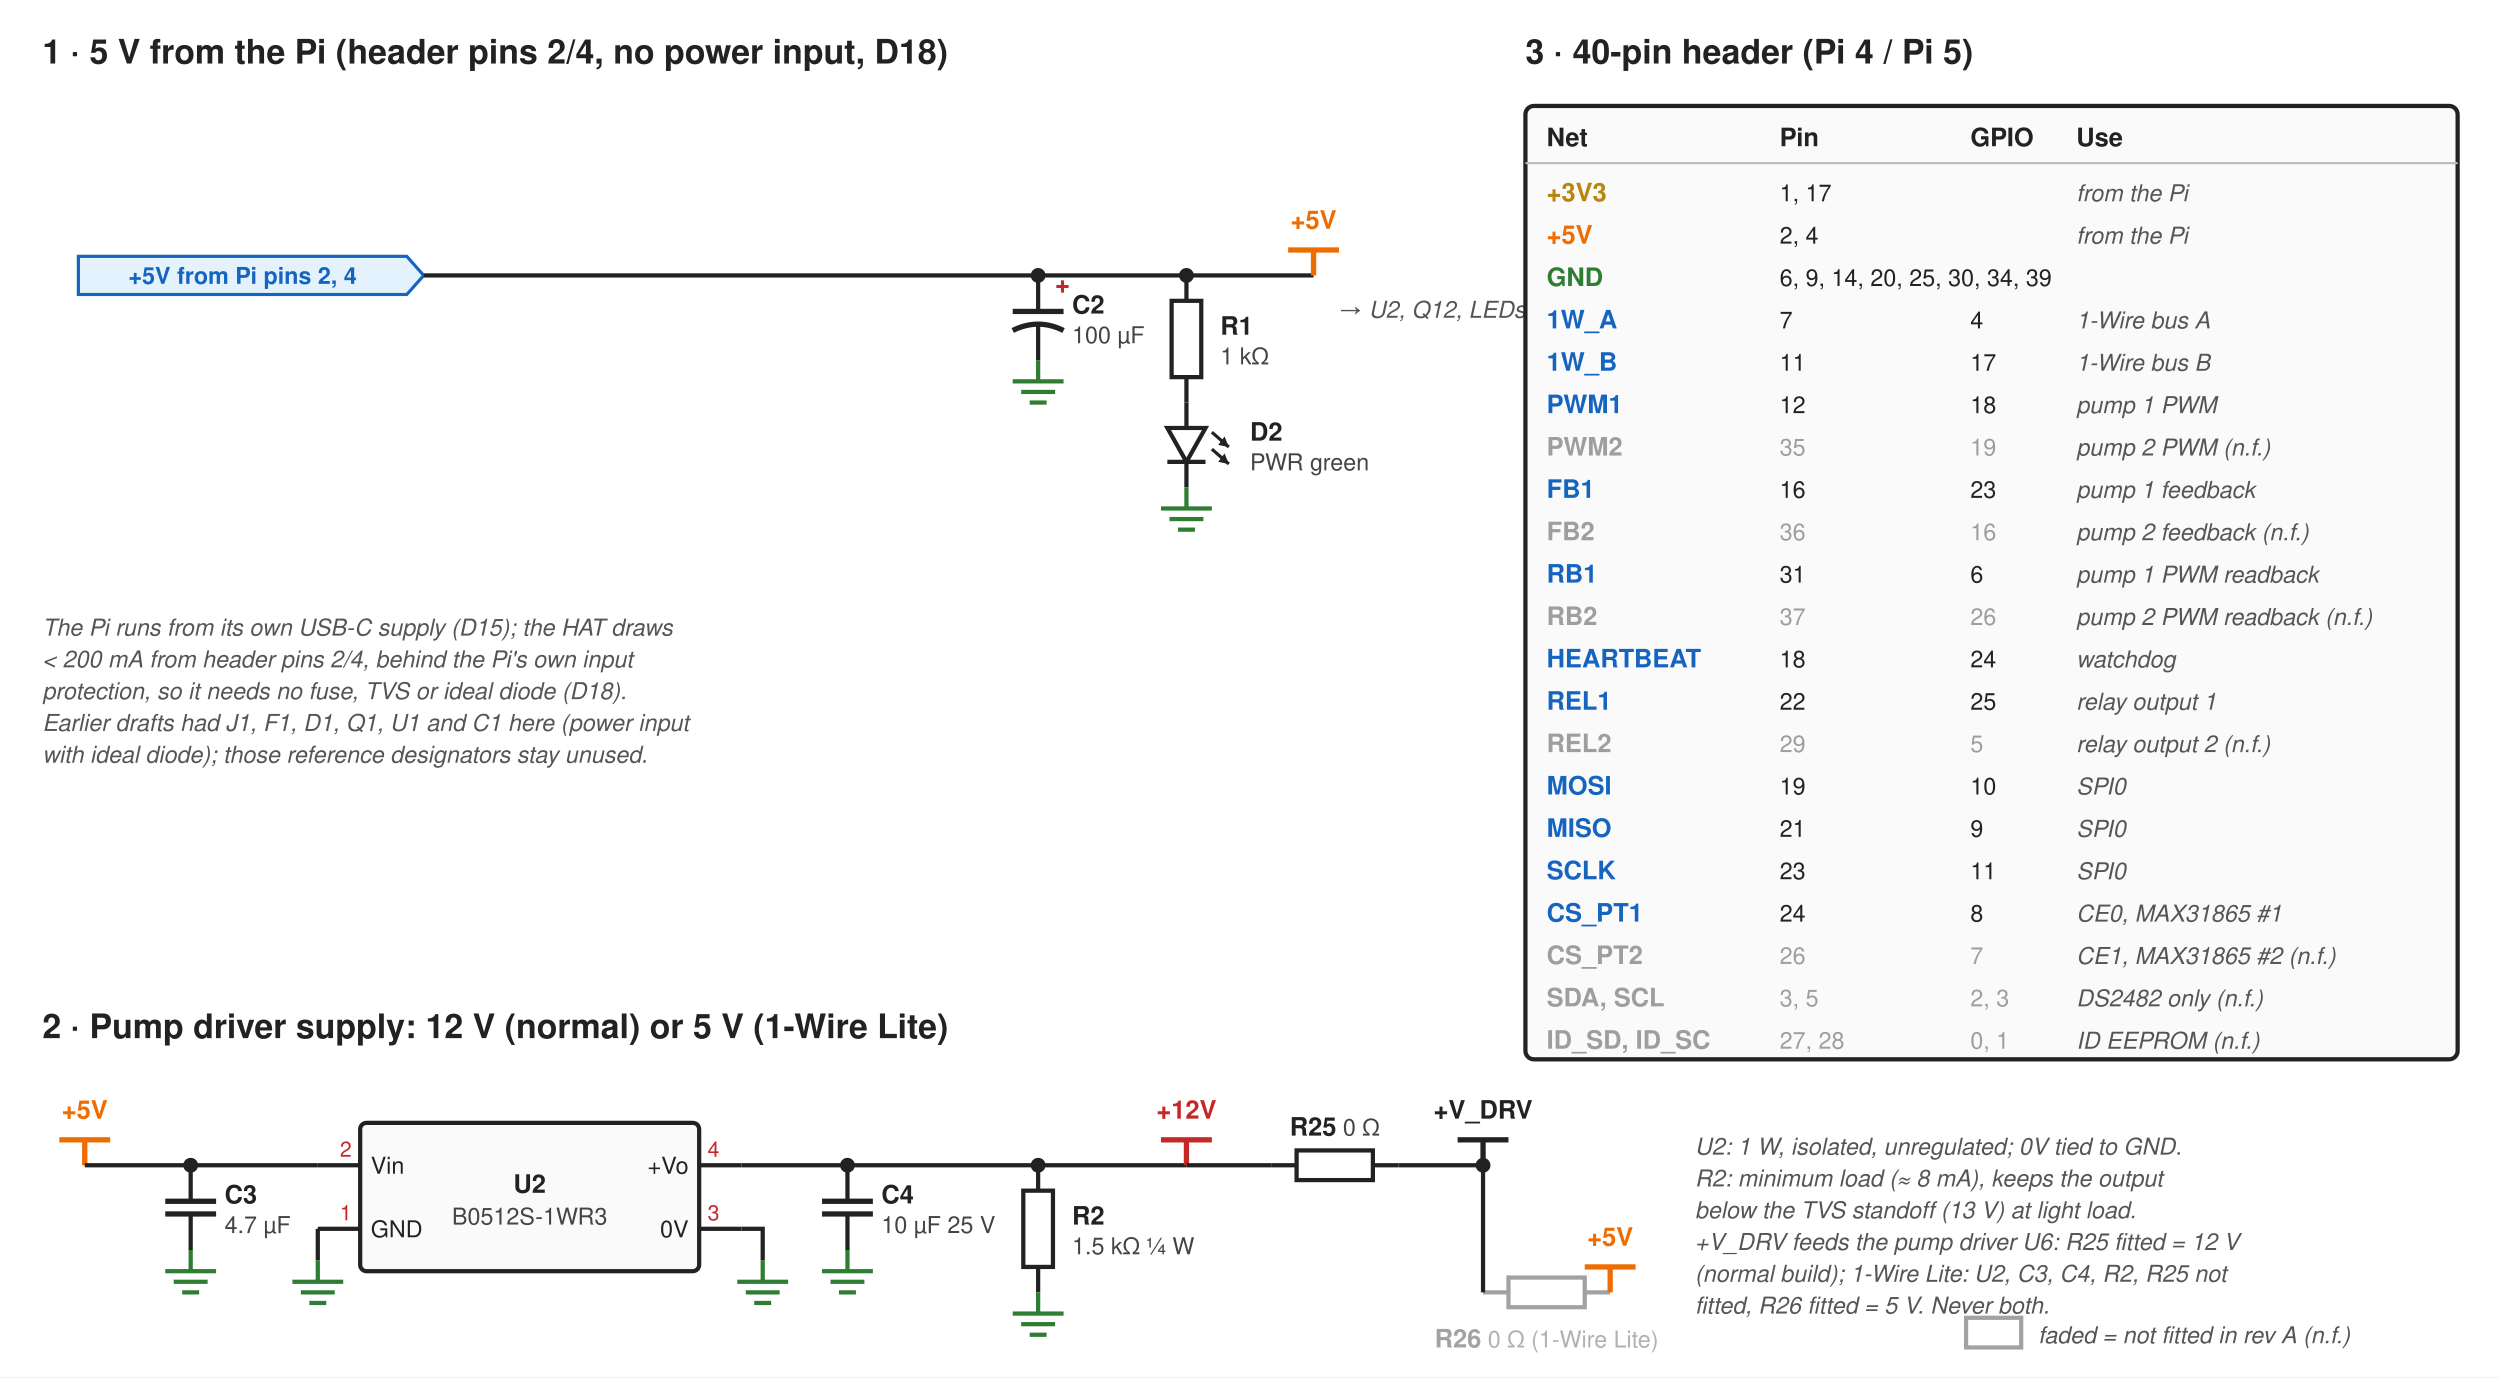
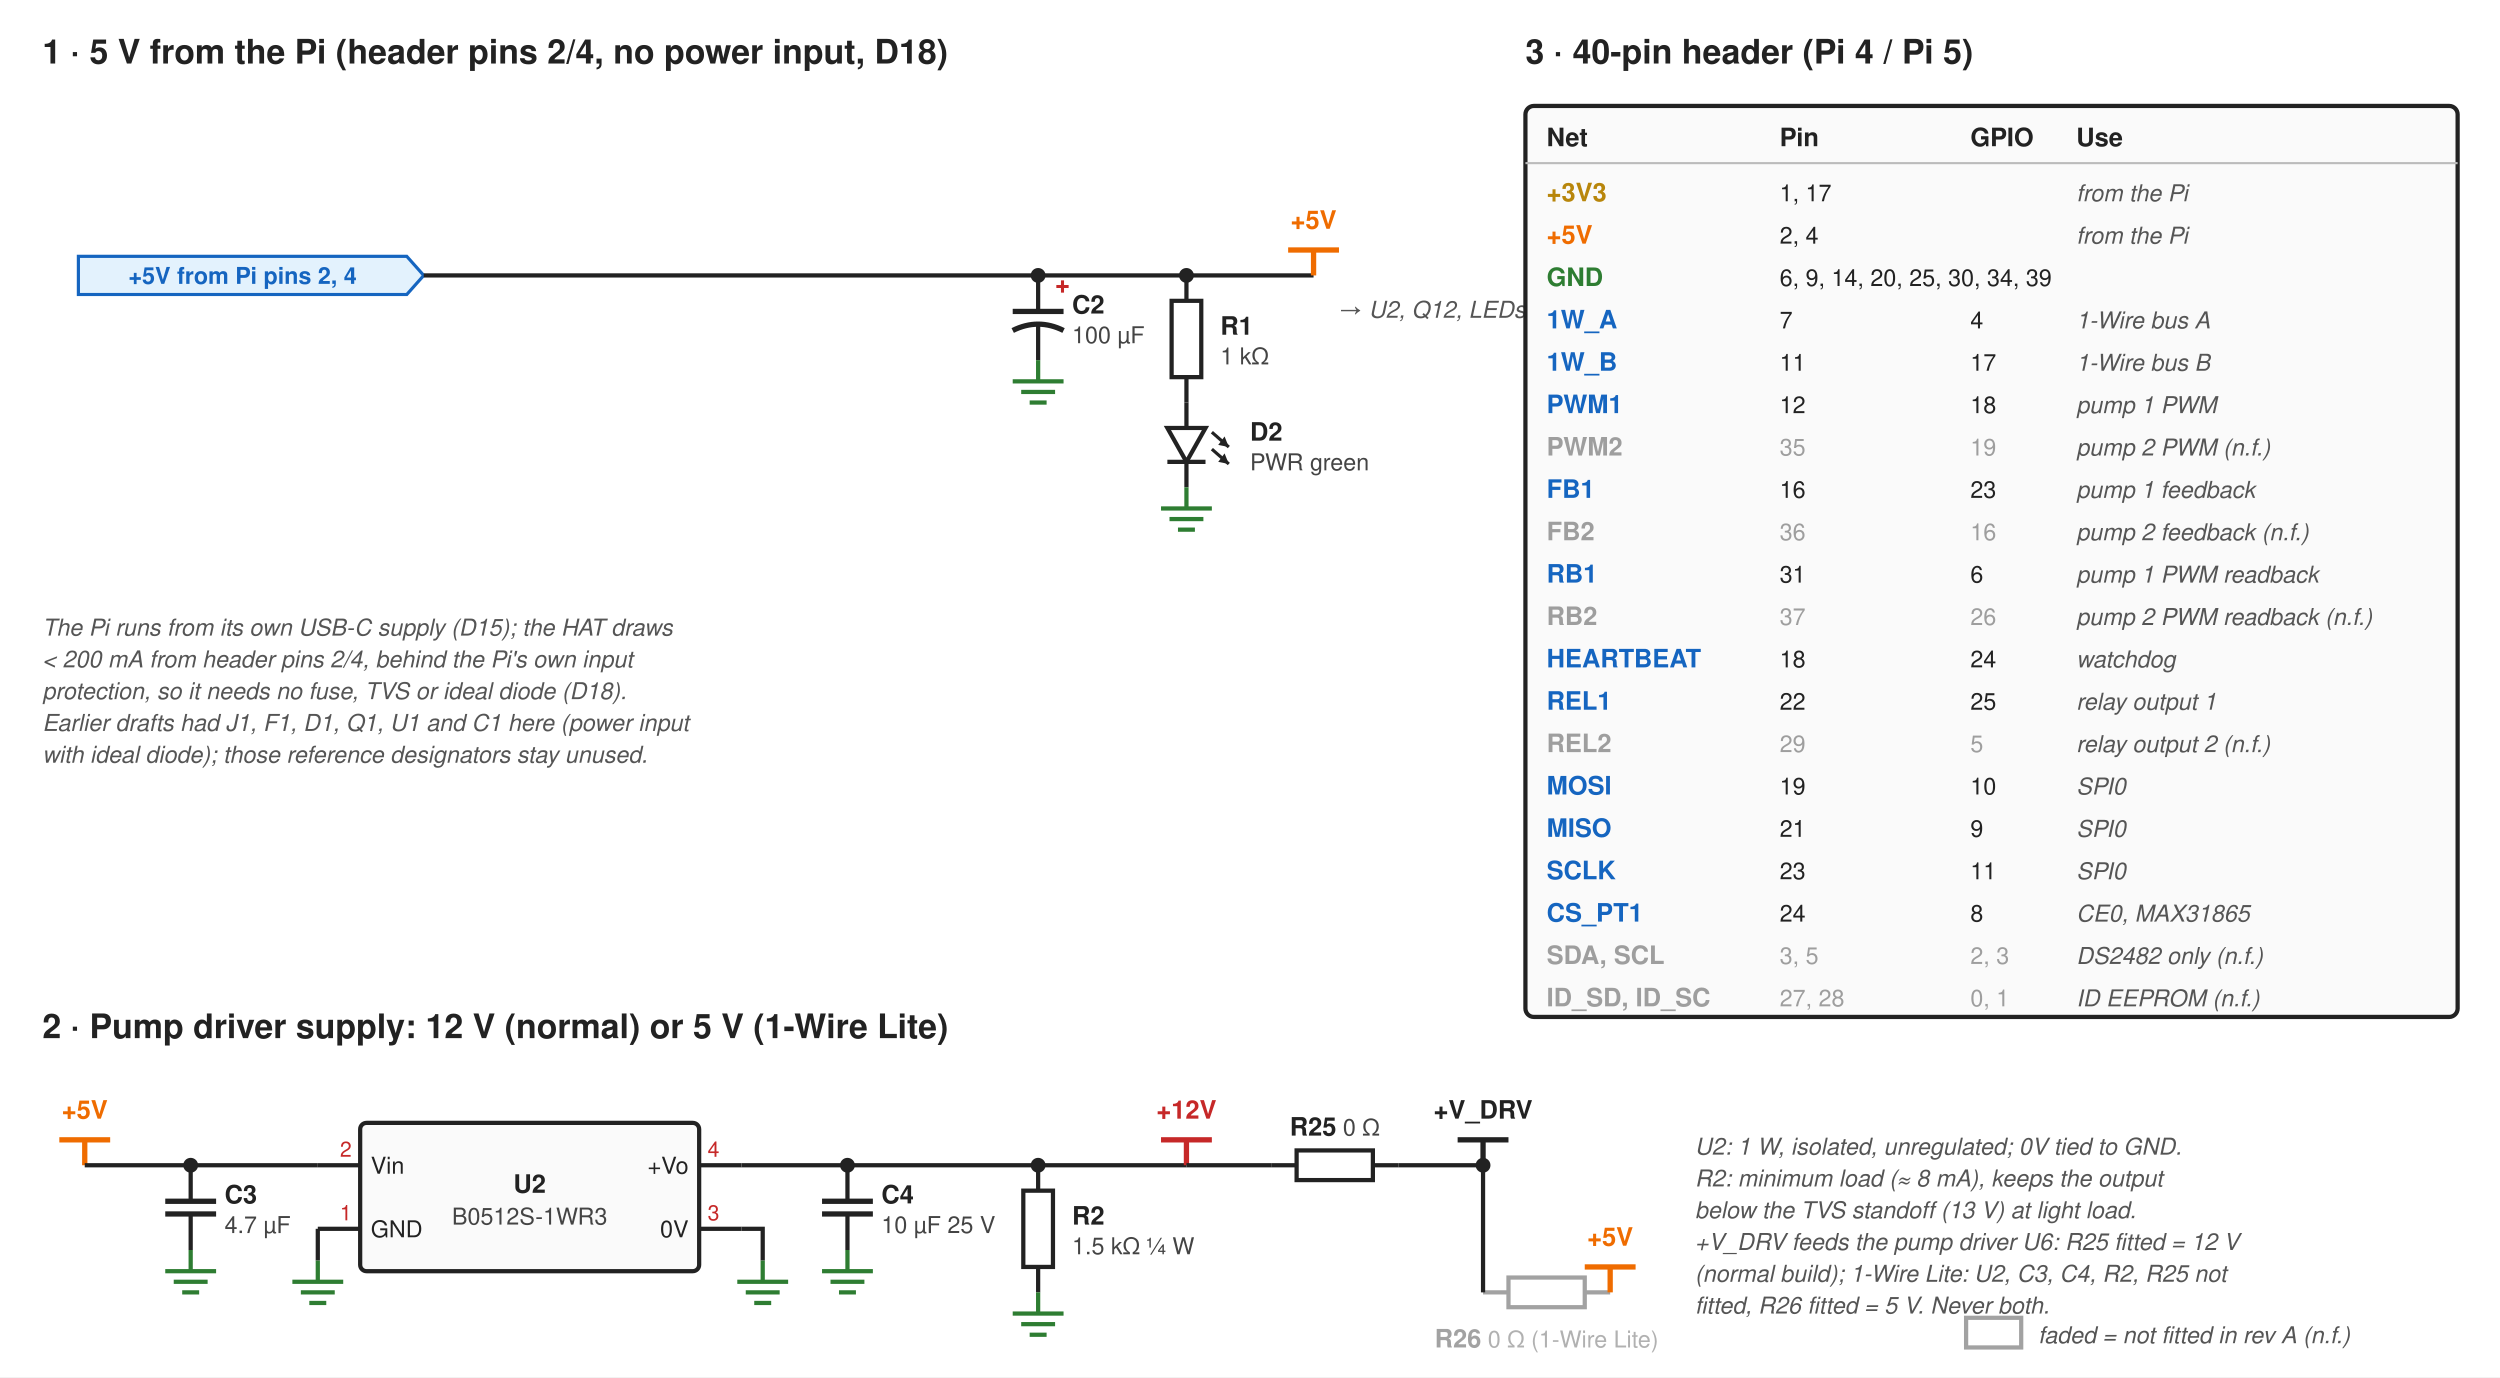
<svg xmlns="http://www.w3.org/2000/svg" width="1180" height="650" viewBox="0 0 1180 650" font-family="Helvetica, Arial, sans-serif">
  <style>.w{stroke:#222;stroke-width:2;fill:none}.b{stroke:#222;stroke-width:2;fill:white}.r{font-size:12px;font-weight:bold;fill:#222}.v{font-size:11px;fill:#444}.pn{font-size:11px;fill:#222}.num{font-size:10px;fill:#c62828}.n{font-size:11px;fill:#555;font-style:italic}.h{font-size:16px;font-weight:bold;fill:#222}</style>
  <rect width="1180" height="650" fill="white" />
  <text x="20" y="30" class="h" text-anchor="start">1 · 5 V from the Pi (header pins 2/4, no power input, D18)</text>
  <polygon points="200,130 192,121 37,121 37,139 192,139" style="fill:#e3f2fd;stroke:#1565c0;stroke-width:1.5" />
  <text x="114.5" y="134" class="pn" text-anchor="middle" style="font-weight:bold;fill:#1565c0">+5V from Pi pins 2, 4</text>
  <path class="w" d="M200 130 L620 130" />
  <circle cx="490" cy="130" r="3.5" fill="#222" />
  <g transform="translate(490 130) rotate(90)">
    <path class="w" d="M0 0 H17" />
    <path class="w" d="M23 0 H40" />
    <path class="w" d="M17 -12 V12" style="stroke-width:2.5" />
    <path class="w" d="M26 -12 Q20 0 26 12" style="stroke-width:2.5" />
    <text x="8" y="-8" style="font-size:12px;font-weight:bold;fill:#c62828" transform="rotate(-90 8 -8)">+</text>
  </g>
  <text x="506.0" y="148.0" class="r" text-anchor="start">C2</text>
  <text x="506.0" y="162.0" class="v" text-anchor="start">100 µF</text>
  <path d="M490 170 V180 M478 180 H502 M482 185 H498 M486 190 H494" style="stroke:#2e7d32;stroke-width:2;fill:none" />
  <circle cx="560" cy="130" r="3.5" fill="#222" />
  <g transform="translate(560 130) rotate(90)">
    <path class="w" d="M0 0 H12" />
    <path class="w" d="M48 0 H60" />
    <rect class="b" x="12" y="-7" width="36" height="14" />
  </g>
  <text x="576.0" y="158.0" class="r" text-anchor="start">R1</text>
  <text x="576.0" y="172.0" class="v" text-anchor="start">1 kΩ</text>
  <g transform="translate(560 190) rotate(90)">
    <path class="w" d="M0 0 H12" />
    <path class="w" d="M28 0 H40" />
    <path d="M12 -9 L28 0 L12 9 Z" style="fill:white;stroke:#222;stroke-width:2" />
    <path class="w" d="M28 -9 V9" />
    <path class="w" d="M14 -12 L21 -20" style="stroke-width:1.5" />
    <path d="M21 -20 L16 -18 L20 -15 Z" fill="#222" />
    <path class="w" d="M22 -12 L29 -20" style="stroke-width:1.5" />
    <path d="M29 -20 L24 -18 L28 -15 Z" fill="#222" />
  </g>
  <text x="590.0" y="208.0" class="r" text-anchor="start">D2</text>
  <text x="590.0" y="222.0" class="v" text-anchor="start">PWR green</text>
  <path d="M560 230 V240 M548 240 H572 M552 245 H568 M556 250 H564" style="stroke:#2e7d32;stroke-width:2;fill:none" />
  <path d="M620 130 V118 M608 118 H632" style="stroke:#ef6c00;stroke-width:2.5;fill:none" />
  <text x="620" y="108" class="r" text-anchor="middle" style="fill:#ef6c00">+5V</text>
  <text x="632" y="150" class="n" text-anchor="start">→ U2, Q12, LEDs</text>
  <text x="20" y="300" class="n" text-anchor="start">The Pi runs from its own USB-C supply (D15); the HAT draws</text>
  <text x="20" y="315" class="n" text-anchor="start">&lt; 200 mA from header pins 2/4, behind the Pi's own input</text>
  <text x="20" y="330" class="n" text-anchor="start">protection, so it needs no fuse, TVS or ideal diode (D18).</text>
  <text x="20" y="345" class="n" text-anchor="start">Earlier drafts had J1, F1, D1, Q1, U1 and C1 here (power input</text>
  <text x="20" y="360" class="n" text-anchor="start">with ideal diode); those reference designators stay unused.</text>
  <text x="20" y="490" class="h" text-anchor="start">2 · Pump driver supply: 12 V (normal) or 5 V (1-Wire Lite)</text>
  <path d="M40 550 V538 M28 538 H52" style="stroke:#ef6c00;stroke-width:2.5;fill:none" />
  <text x="40" y="528" class="r" text-anchor="middle" style="fill:#ef6c00">+5V</text>
  <path class="w" d="M40 550 L150 550" />
  <circle cx="90" cy="550" r="3.5" fill="#222" />
  <g transform="translate(90 550) rotate(90)">
    <path class="w" d="M0 0 H17" />
    <path class="w" d="M23 0 H40" />
    <path class="w" d="M17 -12 V12" style="stroke-width:2.5" />
    <path class="w" d="M23 -12 V12" style="stroke-width:2.5" />
  </g>
  <text x="106.0" y="568.0" class="r" text-anchor="start">C3</text>
  <text x="106.0" y="582.0" class="v" text-anchor="start">4.7 µF</text>
  <path d="M90 590 V600 M78 600 H102 M82 605 H98 M86 610 H94" style="stroke:#2e7d32;stroke-width:2;fill:none" />
  <rect x="170" y="530" width="160" height="70" rx="3" style="fill:#fafafa;stroke:#222;stroke-width:2" />
  <text x="250.0" y="563.0" class="r" text-anchor="middle">U2</text>
  <text x="250.0" y="578.0" class="v" text-anchor="middle">B0512S-1WR3</text>
  <text x="175" y="554" class="pn" text-anchor="start">Vin</text>
  <text x="166" y="546" class="num" text-anchor="end">2</text>
  <path class="w" d="M170 550 L150 550" />
  <text x="175" y="584" class="pn" text-anchor="start">GND</text>
  <text x="166" y="576" class="num" text-anchor="end">1</text>
  <path class="w" d="M170 580 L150 580" />
  <text x="325" y="554" class="pn" text-anchor="end">+Vo</text>
  <text x="334" y="546" class="num" text-anchor="start">4</text>
  <path class="w" d="M330 550 L350 550" />
  <text x="325" y="584" class="pn" text-anchor="end">0V</text>
  <text x="334" y="576" class="num" text-anchor="start">3</text>
  <path class="w" d="M330 580 L350 580" />
  <path class="w" d="M150 580 L150 595" />
  <path d="M150 595 V605 M138 605 H162 M142 610 H158 M146 615 H154" style="stroke:#2e7d32;stroke-width:2;fill:none" />
  <path class="w" d="M350 580 L360 580 L360 595" />
  <path d="M360 595 V605 M348 605 H372 M352 610 H368 M356 615 H364" style="stroke:#2e7d32;stroke-width:2;fill:none" />
  <path class="w" d="M350 550 L560 550" />
  <circle cx="400" cy="550" r="3.5" fill="#222" />
  <g transform="translate(400 550) rotate(90)">
    <path class="w" d="M0 0 H17" />
    <path class="w" d="M23 0 H40" />
    <path class="w" d="M17 -12 V12" style="stroke-width:2.5" />
    <path class="w" d="M23 -12 V12" style="stroke-width:2.5" />
  </g>
  <text x="416.0" y="568.0" class="r" text-anchor="start">C4</text>
  <text x="416.0" y="582.0" class="v" text-anchor="start">10 µF 25 V</text>
  <path d="M400 590 V600 M388 600 H412 M392 605 H408 M396 610 H404" style="stroke:#2e7d32;stroke-width:2;fill:none" />
  <circle cx="490" cy="550" r="3.5" fill="#222" />
  <g transform="translate(490 550) rotate(90)">
    <path class="w" d="M0 0 H12" />
    <path class="w" d="M48 0 H60" />
    <rect class="b" x="12" y="-7" width="36" height="14" />
  </g>
  <text x="506.0" y="578.0" class="r" text-anchor="start">R2</text>
  <text x="506.0" y="592.0" class="v" text-anchor="start">1.5 kΩ ¼ W</text>
  <path d="M490 610 V620 M478 620 H502 M482 625 H498 M486 630 H494" style="stroke:#2e7d32;stroke-width:2;fill:none" />
  <path d="M560 550 V538 M548 538 H572" style="stroke:#c62828;stroke-width:2.5;fill:none" />
  <text x="560" y="528" class="r" text-anchor="middle" style="fill:#c62828">+12V</text>
  <path class="w" d="M560 550 L600 550" />
  <g transform="translate(600 550) rotate(0)">
    <path class="w" d="M0 0 H12" />
    <path class="w" d="M48 0 H60" />
    <rect class="b" x="12" y="-7" width="36" height="14" />
  </g>
  <text x="630.0" y="536.0" class="v" text-anchor="middle">
    <tspan class="r">R25</tspan> 0 Ω</text>
  <path class="w" d="M660 550 L700 550" />
  <circle cx="700" cy="550" r="3.5" fill="#222" />
  <path d="M700 550 V538 M688 538 H712" style="stroke:#222;stroke-width:2.5;fill:none" />
  <text x="700" y="528" class="r" text-anchor="middle" style="fill:#222">+V_DRV</text>
  <path class="w" d="M700 550 L700 610" />
  <g opacity="0.42">
    <g transform="translate(700 610) rotate(0)">
      <path class="w" d="M0 0 H12" />
      <path class="w" d="M48 0 H60" />
      <rect class="b" x="12" y="-7" width="36" height="14" />
    </g>
    <text x="730.0" y="636.0" class="v" text-anchor="middle">
      <tspan class="r">R26</tspan> 0 Ω (1-Wire Lite)</text>
  </g>
  <path d="M760 610 V598 M748 598 H772" style="stroke:#ef6c00;stroke-width:2.5;fill:none" />
  <text x="760" y="588" class="r" text-anchor="middle" style="fill:#ef6c00">+5V</text>
  <text x="800" y="545" class="n" text-anchor="start">U2: 1 W, isolated, unregulated; 0V tied to GND.</text>
  <text x="800" y="560" class="n" text-anchor="start">R2: minimum load (≈ 8 mA), keeps the output</text>
  <text x="800" y="575" class="n" text-anchor="start">below the TVS standoff (13 V) at light load.</text>
  <text x="800" y="590" class="n" text-anchor="start">+V_DRV feeds the pump driver U6: R25 fitted = 12 V</text>
  <text x="800" y="605" class="n" text-anchor="start">(normal build); 1-Wire Lite: U2, C3, C4, R2, R25 not</text>
  <text x="800" y="620" class="n" text-anchor="start">fitted, R26 fitted = 5 V. Never both.</text>
  <text x="720" y="30" class="h" text-anchor="start">3 · 40-pin header (Pi 4 / Pi 5)</text>
-   <rect x="720" y="50" width="440" height="450" rx="4" style="fill:#fafafa;stroke:#222;stroke-width:2" />
+   <rect x="720" y="50" width="440" height="430" rx="4" style="fill:#fafafa;stroke:#222;stroke-width:2" />
  <text x="730" y="69" class="r" text-anchor="start">Net</text>
  <text x="840" y="69" class="r" text-anchor="start">Pin</text>
  <text x="930" y="69" class="r" text-anchor="start">GPIO</text>
  <text x="980" y="69" class="r" text-anchor="start">Use</text>
  <path d="M720 77 H1160" style="stroke:#bbb" />
  <text x="730" y="95" class="r" text-anchor="start" style="fill:#b8860b">+3V3</text>
  <text x="840" y="95" class="pn" text-anchor="start">1, 17</text>
  <text x="930" y="95" class="pn" text-anchor="start" />
  <text x="980" y="95" class="n" text-anchor="start">from the Pi</text>
  <text x="730" y="115" class="r" text-anchor="start" style="fill:#ef6c00">+5V</text>
  <text x="840" y="115" class="pn" text-anchor="start">2, 4</text>
  <text x="930" y="115" class="pn" text-anchor="start" />
  <text x="980" y="115" class="n" text-anchor="start">from the Pi</text>
  <text x="730" y="135" class="r" text-anchor="start" style="fill:#2e7d32">GND</text>
  <text x="840" y="135" class="pn" text-anchor="start">6, 9, 14, 20, 25, 30, 34, 39</text>
  <text x="930" y="135" class="pn" text-anchor="start" />
  <text x="980" y="135" class="n" text-anchor="start" />
  <text x="730" y="155" class="r" text-anchor="start" style="fill:#1565c0">1W_A</text>
  <text x="840" y="155" class="pn" text-anchor="start">7</text>
  <text x="930" y="155" class="pn" text-anchor="start">4</text>
  <text x="980" y="155" class="n" text-anchor="start">1-Wire bus A</text>
  <text x="730" y="175" class="r" text-anchor="start" style="fill:#1565c0">1W_B</text>
  <text x="840" y="175" class="pn" text-anchor="start">11</text>
  <text x="930" y="175" class="pn" text-anchor="start">17</text>
  <text x="980" y="175" class="n" text-anchor="start">1-Wire bus B</text>
  <text x="730" y="195" class="r" text-anchor="start" style="fill:#1565c0">PWM1</text>
  <text x="840" y="195" class="pn" text-anchor="start">12</text>
  <text x="930" y="195" class="pn" text-anchor="start">18</text>
  <text x="980" y="195" class="n" text-anchor="start">pump 1 PWM</text>
  <text x="730" y="215" class="r" text-anchor="start" style="fill:#9e9e9e">PWM2</text>
  <text x="840" y="215" class="pn" text-anchor="start" style="fill:#9e9e9e">35</text>
  <text x="930" y="215" class="pn" text-anchor="start" style="fill:#9e9e9e">19</text>
  <text x="980" y="215" class="n" text-anchor="start">pump 2 PWM (n.f.)</text>
  <text x="730" y="235" class="r" text-anchor="start" style="fill:#1565c0">FB1</text>
  <text x="840" y="235" class="pn" text-anchor="start">16</text>
  <text x="930" y="235" class="pn" text-anchor="start">23</text>
  <text x="980" y="235" class="n" text-anchor="start">pump 1 feedback</text>
  <text x="730" y="255" class="r" text-anchor="start" style="fill:#9e9e9e">FB2</text>
  <text x="840" y="255" class="pn" text-anchor="start" style="fill:#9e9e9e">36</text>
  <text x="930" y="255" class="pn" text-anchor="start" style="fill:#9e9e9e">16</text>
  <text x="980" y="255" class="n" text-anchor="start">pump 2 feedback (n.f.)</text>
  <text x="730" y="275" class="r" text-anchor="start" style="fill:#1565c0">RB1</text>
  <text x="840" y="275" class="pn" text-anchor="start">31</text>
  <text x="930" y="275" class="pn" text-anchor="start">6</text>
  <text x="980" y="275" class="n" text-anchor="start">pump 1 PWM readback</text>
  <text x="730" y="295" class="r" text-anchor="start" style="fill:#9e9e9e">RB2</text>
  <text x="840" y="295" class="pn" text-anchor="start" style="fill:#9e9e9e">37</text>
  <text x="930" y="295" class="pn" text-anchor="start" style="fill:#9e9e9e">26</text>
  <text x="980" y="295" class="n" text-anchor="start">pump 2 PWM readback (n.f.)</text>
  <text x="730" y="315" class="r" text-anchor="start" style="fill:#1565c0">HEARTBEAT</text>
  <text x="840" y="315" class="pn" text-anchor="start">18</text>
  <text x="930" y="315" class="pn" text-anchor="start">24</text>
  <text x="980" y="315" class="n" text-anchor="start">watchdog</text>
  <text x="730" y="335" class="r" text-anchor="start" style="fill:#1565c0">REL1</text>
  <text x="840" y="335" class="pn" text-anchor="start">22</text>
  <text x="930" y="335" class="pn" text-anchor="start">25</text>
  <text x="980" y="335" class="n" text-anchor="start">relay output 1</text>
  <text x="730" y="355" class="r" text-anchor="start" style="fill:#9e9e9e">REL2</text>
  <text x="840" y="355" class="pn" text-anchor="start" style="fill:#9e9e9e">29</text>
  <text x="930" y="355" class="pn" text-anchor="start" style="fill:#9e9e9e">5</text>
  <text x="980" y="355" class="n" text-anchor="start">relay output 2 (n.f.)</text>
  <text x="730" y="375" class="r" text-anchor="start" style="fill:#1565c0">MOSI</text>
  <text x="840" y="375" class="pn" text-anchor="start">19</text>
  <text x="930" y="375" class="pn" text-anchor="start">10</text>
  <text x="980" y="375" class="n" text-anchor="start">SPI0</text>
  <text x="730" y="395" class="r" text-anchor="start" style="fill:#1565c0">MISO</text>
  <text x="840" y="395" class="pn" text-anchor="start">21</text>
  <text x="930" y="395" class="pn" text-anchor="start">9</text>
  <text x="980" y="395" class="n" text-anchor="start">SPI0</text>
  <text x="730" y="415" class="r" text-anchor="start" style="fill:#1565c0">SCLK</text>
  <text x="840" y="415" class="pn" text-anchor="start">23</text>
  <text x="930" y="415" class="pn" text-anchor="start">11</text>
  <text x="980" y="415" class="n" text-anchor="start">SPI0</text>
  <text x="730" y="435" class="r" text-anchor="start" style="fill:#1565c0">CS_PT1</text>
  <text x="840" y="435" class="pn" text-anchor="start">24</text>
  <text x="930" y="435" class="pn" text-anchor="start">8</text>
-   <text x="980" y="435" class="n" text-anchor="start">CE0, MAX31865 #1</text>
-   <text x="730" y="455" class="r" text-anchor="start" style="fill:#9e9e9e">CS_PT2</text>
-   <text x="840" y="455" class="pn" text-anchor="start" style="fill:#9e9e9e">26</text>
-   <text x="930" y="455" class="pn" text-anchor="start" style="fill:#9e9e9e">7</text>
-   <text x="980" y="455" class="n" text-anchor="start">CE1, MAX31865 #2 (n.f.)</text>
-   <text x="730" y="475" class="r" text-anchor="start" style="fill:#9e9e9e">SDA, SCL</text>
-   <text x="840" y="475" class="pn" text-anchor="start" style="fill:#9e9e9e">3, 5</text>
-   <text x="930" y="475" class="pn" text-anchor="start" style="fill:#9e9e9e">2, 3</text>
-   <text x="980" y="475" class="n" text-anchor="start">DS2482 only (n.f.)</text>
-   <text x="730" y="495" class="r" text-anchor="start" style="fill:#9e9e9e">ID_SD, ID_SC</text>
-   <text x="840" y="495" class="pn" text-anchor="start" style="fill:#9e9e9e">27, 28</text>
-   <text x="930" y="495" class="pn" text-anchor="start" style="fill:#9e9e9e">0, 1</text>
-   <text x="980" y="495" class="n" text-anchor="start">ID EEPROM (n.f.)</text>
+   <text x="980" y="435" class="n" text-anchor="start">CE0, MAX31865</text>
+   <text x="730" y="455" class="r" text-anchor="start" style="fill:#9e9e9e">SDA, SCL</text>
+   <text x="840" y="455" class="pn" text-anchor="start" style="fill:#9e9e9e">3, 5</text>
+   <text x="930" y="455" class="pn" text-anchor="start" style="fill:#9e9e9e">2, 3</text>
+   <text x="980" y="455" class="n" text-anchor="start">DS2482 only (n.f.)</text>
+   <text x="730" y="475" class="r" text-anchor="start" style="fill:#9e9e9e">ID_SD, ID_SC</text>
+   <text x="840" y="475" class="pn" text-anchor="start" style="fill:#9e9e9e">27, 28</text>
+   <text x="930" y="475" class="pn" text-anchor="start" style="fill:#9e9e9e">0, 1</text>
+   <text x="980" y="475" class="n" text-anchor="start">ID EEPROM (n.f.)</text>
  <g opacity="0.42">
    <rect x="928" y="622" width="26" height="14" style="fill:white;stroke:#222;stroke-width:2" />
  </g>
  <text x="962" y="634" class="n" text-anchor="start">faded = not fitted in rev A (n.f.)</text>
</svg>
